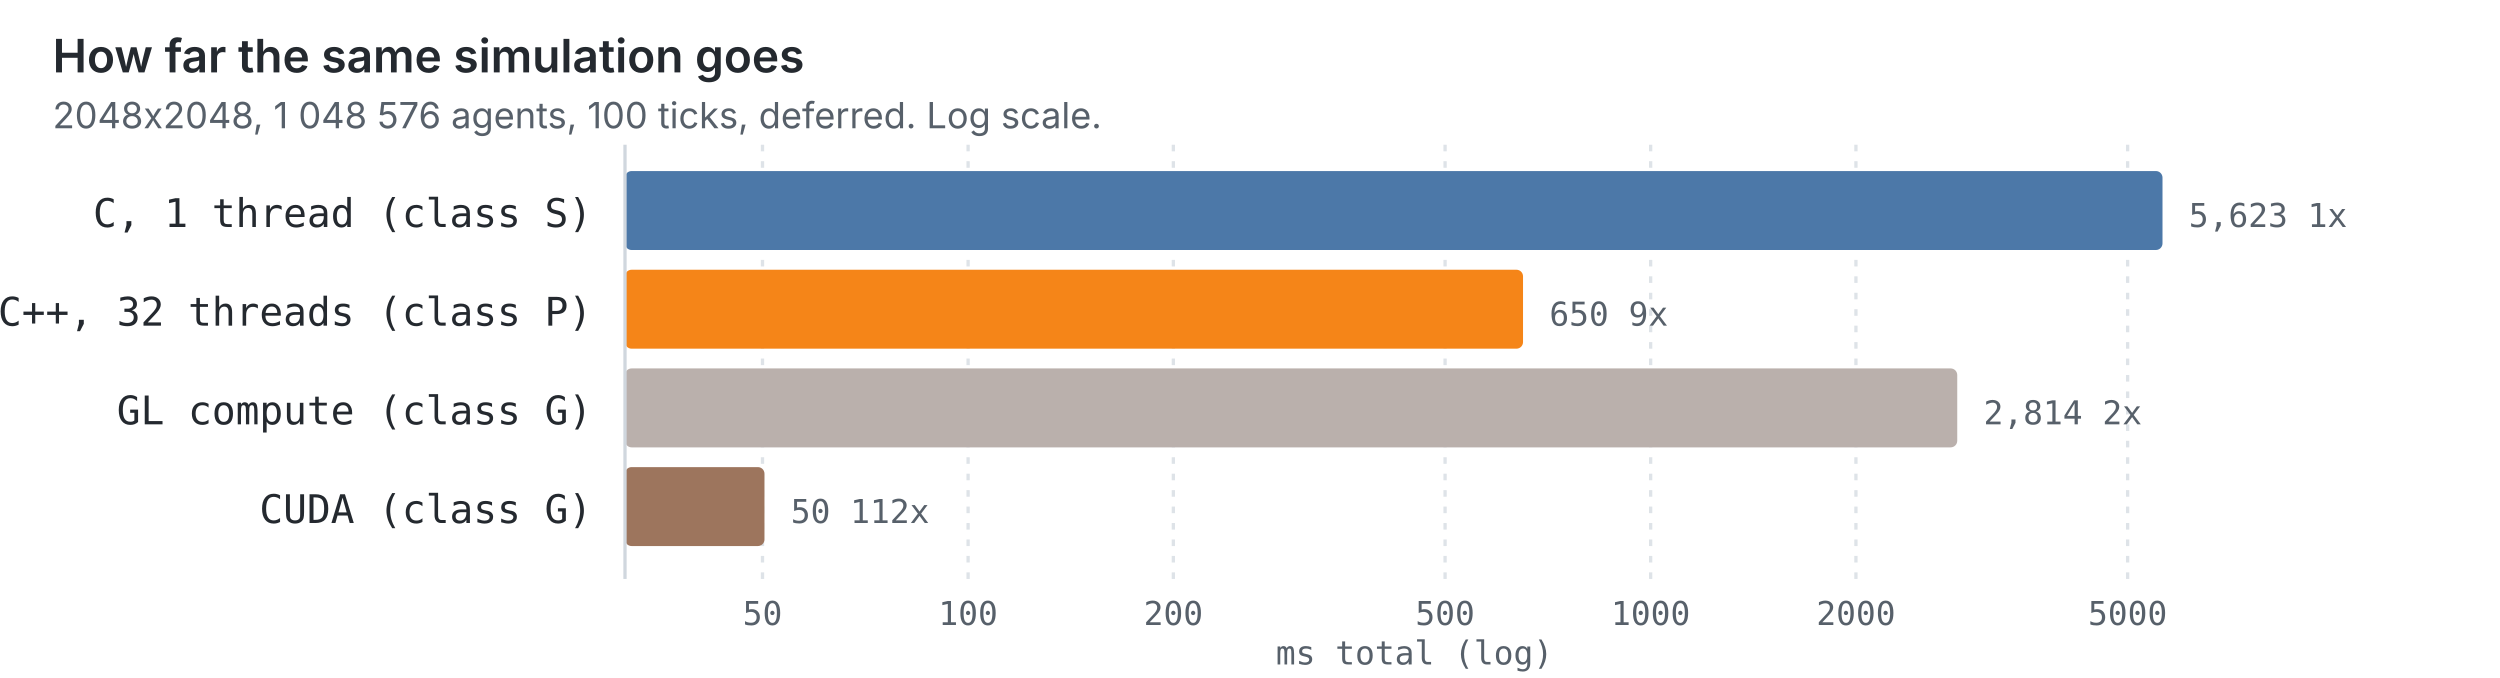
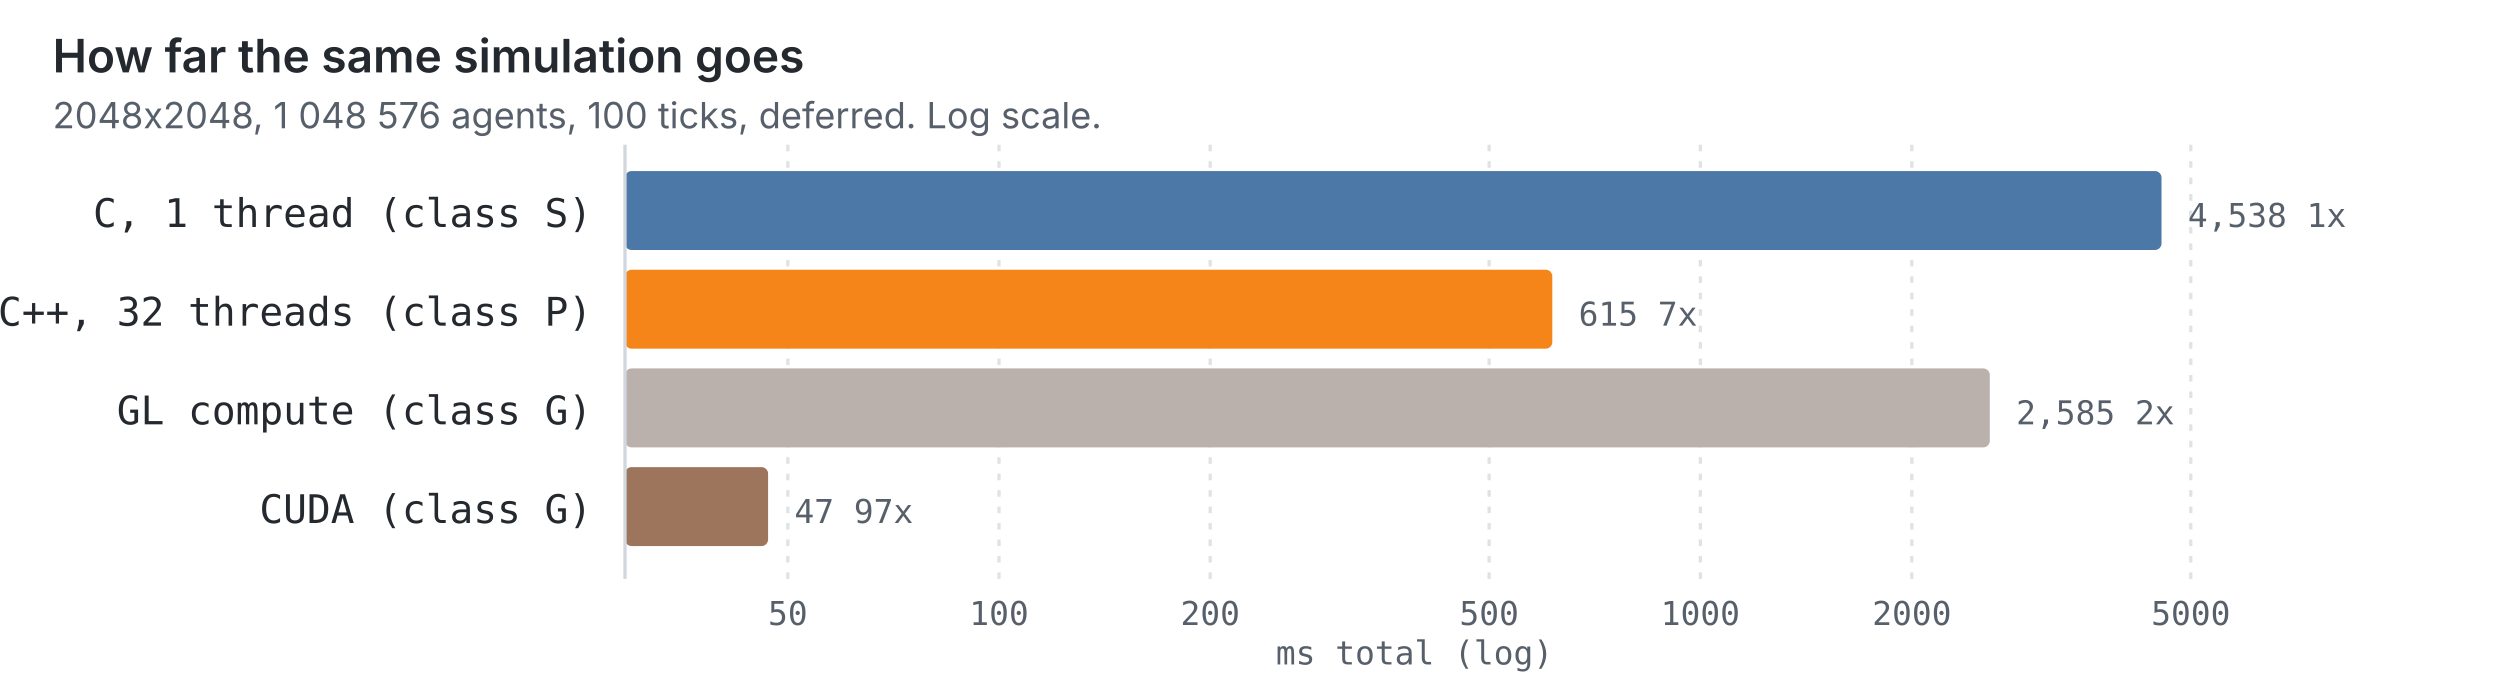
<svg xmlns="http://www.w3.org/2000/svg" viewBox="0 0 760 206" width="760" height="206" role="img" aria-label="How far the same simulation goes">
  <style>
    .bg    { fill: none; }
    .lbl   { fill: #24292f; font: 12px ui-monospace, "SF Mono", Menlo, monospace; }
    .lbl-s { fill: #57606a; font: 10px ui-monospace, "SF Mono", Menlo, monospace; }
    .ttl   { fill: #24292f; font: 600 14px -apple-system, "Segoe UI", sans-serif; }
    .sub   { fill: #57606a; font: 11px -apple-system, "Segoe UI", sans-serif; }
    .axis  { stroke: #d0d7de; stroke-width: 1; }
    .grid  { stroke: #d0d7de; stroke-width: 1; stroke-dasharray: 2 3; opacity: .7; }
    @media (prefers-color-scheme: dark) {
      .lbl   { fill: #e6edf3; }
      .lbl-s { fill: #9198a1; }
      .ttl   { fill: #e6edf3; }
      .sub   { fill: #9198a1; }
      .axis  { stroke: #3d444d; }
      .grid  { stroke: #3d444d; }
    }
  </style>
  <text x="16" y="22" class="ttl">How far the same simulation goes</text>
  <text x="16" y="39" class="sub">2048x2048, 1 048 576 agents, 100 ticks, deferred. Log scale.</text>
-   <line x1="231.8" y1="44" x2="231.8" y2="176" class="grid" />
-   <text x="231.8" y="190" class="lbl-s" text-anchor="middle">50</text>
-   <line x1="294.3" y1="44" x2="294.3" y2="176" class="grid" />
-   <text x="294.3" y="190" class="lbl-s" text-anchor="middle">100</text>
-   <line x1="356.7" y1="44" x2="356.7" y2="176" class="grid" />
-   <text x="356.7" y="190" class="lbl-s" text-anchor="middle">200</text>
-   <line x1="439.3" y1="44" x2="439.3" y2="176" class="grid" />
-   <text x="439.3" y="190" class="lbl-s" text-anchor="middle">500</text>
-   <line x1="501.8" y1="44" x2="501.8" y2="176" class="grid" />
-   <text x="501.8" y="190" class="lbl-s" text-anchor="middle">1000</text>
-   <line x1="564.2" y1="44" x2="564.2" y2="176" class="grid" />
-   <text x="564.2" y="190" class="lbl-s" text-anchor="middle">2000</text>
-   <line x1="646.8" y1="44" x2="646.8" y2="176" class="grid" />
-   <text x="646.8" y="190" class="lbl-s" text-anchor="middle">5000</text>
+   <line x1="239.5" y1="44" x2="239.5" y2="176" class="grid" />
+   <text x="239.5" y="190" class="lbl-s" text-anchor="middle">50</text>
+   <line x1="303.7" y1="44" x2="303.7" y2="176" class="grid" />
+   <text x="303.7" y="190" class="lbl-s" text-anchor="middle">100</text>
+   <line x1="367.9" y1="44" x2="367.9" y2="176" class="grid" />
+   <text x="367.9" y="190" class="lbl-s" text-anchor="middle">200</text>
+   <line x1="452.7" y1="44" x2="452.7" y2="176" class="grid" />
+   <text x="452.7" y="190" class="lbl-s" text-anchor="middle">500</text>
+   <line x1="516.9" y1="44" x2="516.9" y2="176" class="grid" />
+   <text x="516.9" y="190" class="lbl-s" text-anchor="middle">1000</text>
+   <line x1="581.2" y1="44" x2="581.2" y2="176" class="grid" />
+   <text x="581.2" y="190" class="lbl-s" text-anchor="middle">2000</text>
+   <line x1="666.0" y1="44" x2="666.0" y2="176" class="grid" />
+   <text x="666.0" y="190" class="lbl-s" text-anchor="middle">5000</text>
  <text x="430" y="202" class="lbl-s" text-anchor="middle">ms total (log)</text>
  <text x="180" y="69" class="lbl" text-anchor="end">C, 1 thread (class S)</text>
-   <rect x="190" y="52" width="467.4" height="24" rx="2" fill="#4c78a8" />
-   <text x="665.4" y="69" class="lbl-s">5,623  1x</text>
+   <rect x="190" y="52" width="467.1" height="24" rx="2" fill="#4c78a8" />
+   <text x="665.1" y="69" class="lbl-s">4,538  1x</text>
  <text x="180" y="99" class="lbl" text-anchor="end">C++, 32 threads (class P)</text>
-   <rect x="190" y="82" width="273.0" height="24" rx="2" fill="#f58518" />
-   <text x="471.0" y="99" class="lbl-s">650  9x</text>
+   <rect x="190" y="82" width="281.9" height="24" rx="2" fill="#f58518" />
+   <text x="479.9" y="99" class="lbl-s">615  7x</text>
  <text x="180" y="129" class="lbl" text-anchor="end">GL compute (class G)</text>
-   <rect x="190" y="112" width="405.0" height="24" rx="2" fill="#bab0ac" />
-   <text x="603.0" y="129" class="lbl-s">2,814  2x</text>
+   <rect x="190" y="112" width="414.9" height="24" rx="2" fill="#bab0ac" />
+   <text x="612.9" y="129" class="lbl-s">2,585  2x</text>
  <text x="180" y="159" class="lbl" text-anchor="end">CUDA (class G)</text>
-   <rect x="190" y="142" width="42.4" height="24" rx="2" fill="#9d755d" />
-   <text x="240.4" y="159" class="lbl-s">50  112x</text>
+   <rect x="190" y="142" width="43.5" height="24" rx="2" fill="#9d755d" />
+   <text x="241.5" y="159" class="lbl-s">47  97x</text>
  <line x1="190" y1="44" x2="190" y2="176" class="axis" />
</svg>
